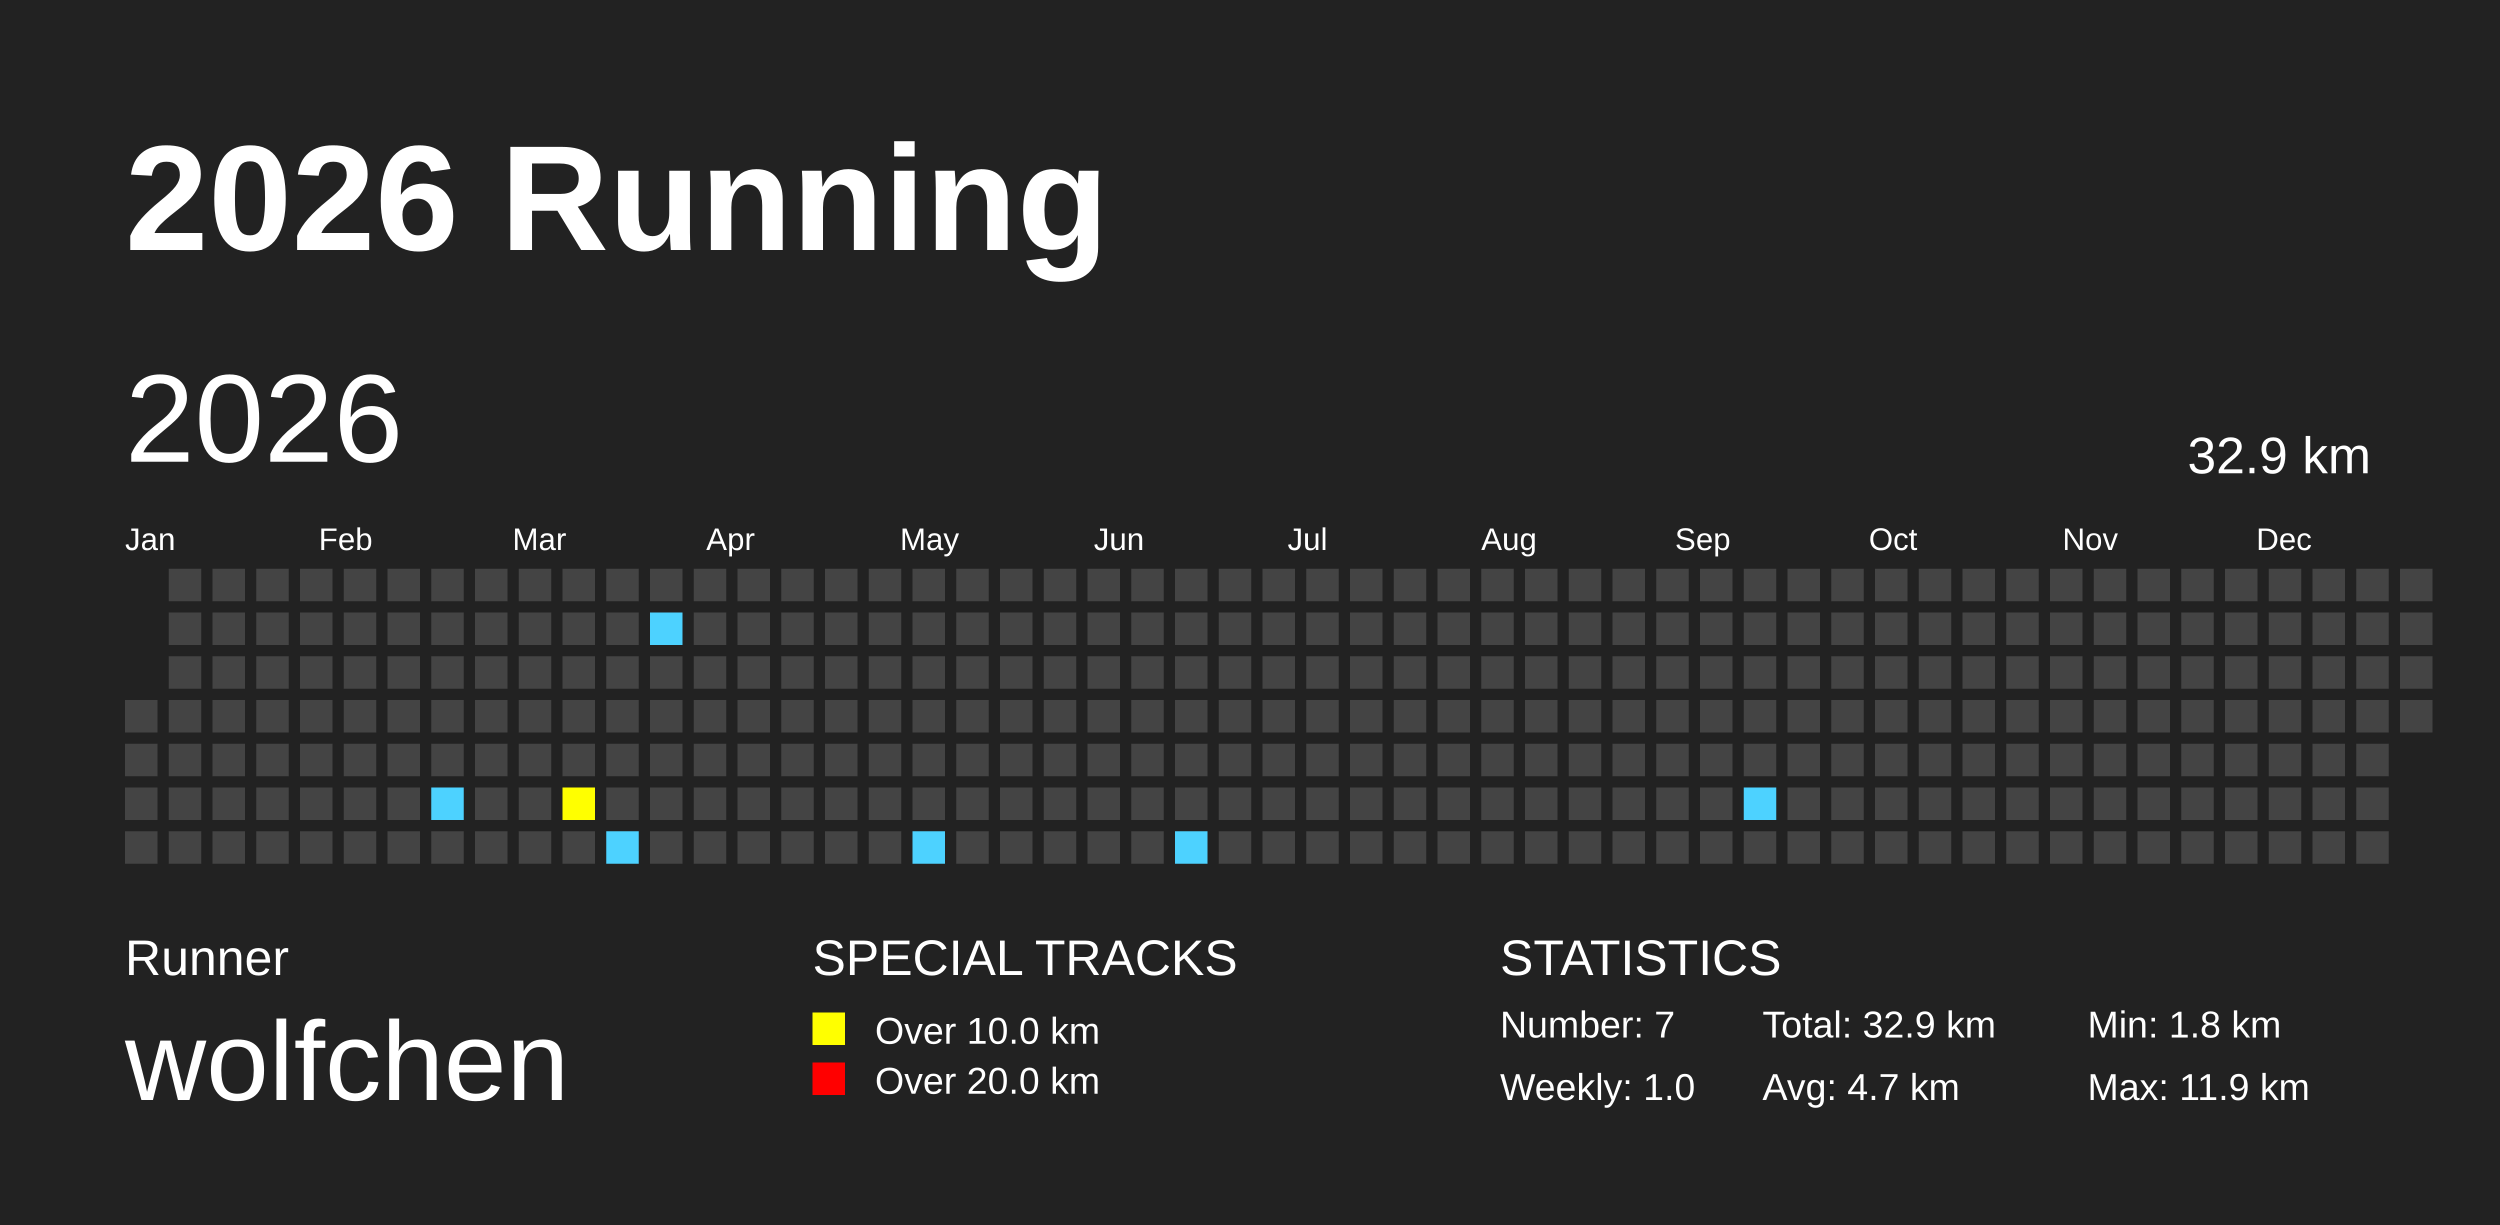
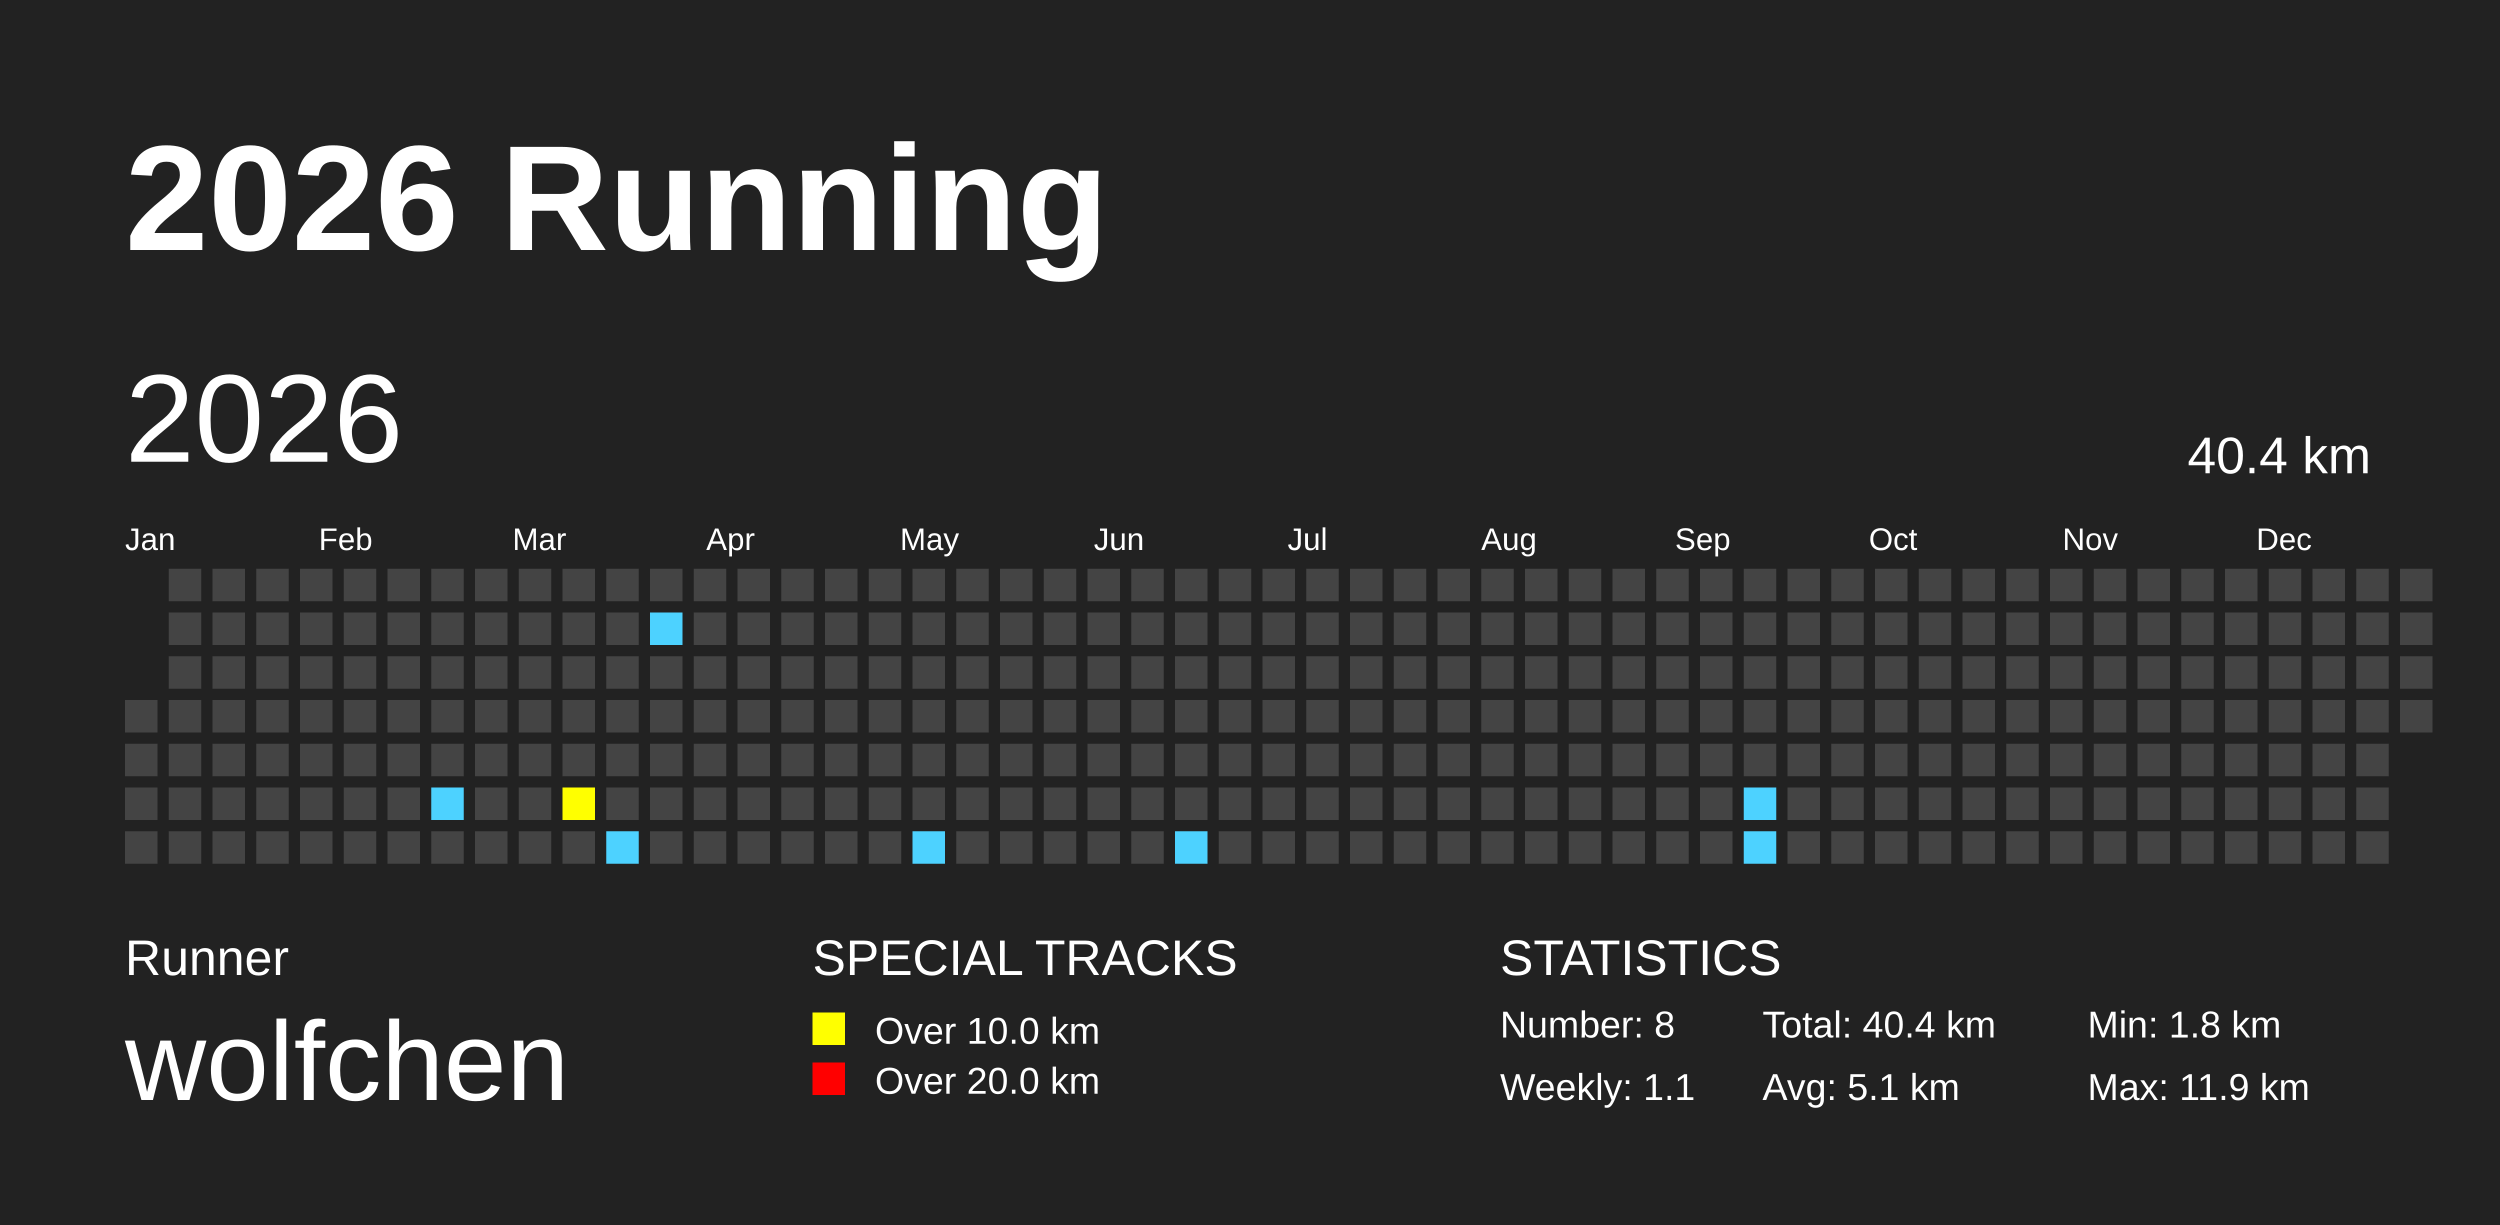
<svg xmlns="http://www.w3.org/2000/svg" baseProfile="full" height="98mm" version="1.1" viewBox="0,0,200,98" width="200mm">
  <defs />
  <rect fill="#222222" height="98" width="200" x="0" y="0" />
  <text fill="#FFFFFF" style="font-size:12px; font-family:Arial; font-weight:bold;" x="10" y="20">2026 Running</text>
  <text fill="#FFFFFF" style="font-size:4px; font-family:Arial" x="10" y="78">Runner</text>
  <text fill="#FFFFFF" style="font-size:9px; font-family:Arial" x="10" y="88">wolfchen</text>
  <text fill="#FFFFFF" style="font-size:4px; font-family:Arial" x="65" y="78">SPECIAL TRACKS</text>
  <rect fill="yellow" height="2.6" width="2.6" x="65" y="81" />
  <text fill="#FFFFFF" style="font-size:3px; font-family:Arial" x="70" y="83.5">Over 10.0 km</text>
  <rect fill="red" height="2.6" width="2.6" x="65" y="85" />
  <text fill="#FFFFFF" style="font-size:3px; font-family:Arial" x="70" y="87.5">Over 20.0 km</text>
  <text fill="#FFFFFF" style="font-size:4px; font-family:Arial" x="120" y="78">STATISTICS</text>
-   <text fill="#FFFFFF" style="font-size:3px; font-family:Arial" x="120" y="83">Number: 7</text>
-   <text fill="#FFFFFF" style="font-size:3px; font-family:Arial" x="120" y="88">Weekly: 1.0</text>
-   <text fill="#FFFFFF" style="font-size:3px; font-family:Arial" x="141" y="83">Total: 32.9 km</text>
-   <text fill="#FFFFFF" style="font-size:3px; font-family:Arial" x="141" y="88">Avg: 4.7 km</text>
+   <text fill="#FFFFFF" style="font-size:3px; font-family:Arial" x="120" y="83">Number: 8</text>
+   <text fill="#FFFFFF" style="font-size:3px; font-family:Arial" x="120" y="88">Weekly: 1.1</text>
+   <text fill="#FFFFFF" style="font-size:3px; font-family:Arial" x="141" y="83">Total: 40.4 km</text>
+   <text fill="#FFFFFF" style="font-size:3px; font-family:Arial" x="141" y="88">Avg: 5.1 km</text>
  <text fill="#FFFFFF" style="font-size:3px; font-family:Arial" x="167" y="83">Min: 1.8 km</text>
  <text fill="#FFFFFF" style="font-size:3px; font-family:Arial" x="167" y="88">Max: 11.9 km</text>
  <text dominant-baseline="hanging" fill="#FFFFFF" style="font-size:10.0px; font-family:Arial;" x="10" y="30">2026</text>
-   <text dominant-baseline="hanging" fill="#FFFFFF" style="font-size:4.125px; font-family:Arial;" x="175" y="35">32.9 km</text>
+   <text dominant-baseline="hanging" fill="#FFFFFF" style="font-size:4.125px; font-family:Arial;" x="175" y="35">40.4 km</text>
  <text fill="#FFFFFF" style="font-size:2.5px; font-family:Arial" x="10.0" y="44">Jan</text>
  <text fill="#FFFFFF" style="font-size:2.5px; font-family:Arial" x="25.5" y="44">Feb</text>
  <text fill="#FFFFFF" style="font-size:2.5px; font-family:Arial" x="41.0" y="44">Mar</text>
  <text fill="#FFFFFF" style="font-size:2.5px; font-family:Arial" x="56.5" y="44">Apr</text>
  <text fill="#FFFFFF" style="font-size:2.5px; font-family:Arial" x="72.0" y="44">May</text>
  <text fill="#FFFFFF" style="font-size:2.5px; font-family:Arial" x="87.5" y="44">Jun</text>
  <text fill="#FFFFFF" style="font-size:2.5px; font-family:Arial" x="103.0" y="44">Jul</text>
  <text fill="#FFFFFF" style="font-size:2.5px; font-family:Arial" x="118.5" y="44">Aug</text>
  <text fill="#FFFFFF" style="font-size:2.5px; font-family:Arial" x="134.0" y="44">Sep</text>
  <text fill="#FFFFFF" style="font-size:2.5px; font-family:Arial" x="149.5" y="44">Oct</text>
  <text fill="#FFFFFF" style="font-size:2.5px; font-family:Arial" x="165.0" y="44">Nov</text>
  <text fill="#FFFFFF" style="font-size:2.5px; font-family:Arial" x="180.5" y="44">Dec</text>
  <rect fill="#444444" height="2.6" width="2.6" x="10.0" y="56.0" />
  <rect fill="#444444" height="2.6" width="2.6" x="10.0" y="59.5" />
  <rect fill="#444444" height="2.6" width="2.6" x="10.0" y="63.0" />
  <rect fill="#444444" height="2.6" width="2.6" x="10.0" y="66.5" />
  <rect fill="#444444" height="2.6" width="2.6" x="13.5" y="45.5" />
  <rect fill="#444444" height="2.6" width="2.6" x="13.5" y="49.0" />
  <rect fill="#444444" height="2.6" width="2.6" x="13.5" y="52.5" />
  <rect fill="#444444" height="2.6" width="2.6" x="13.5" y="56.0" />
  <rect fill="#444444" height="2.6" width="2.6" x="13.5" y="59.5" />
  <rect fill="#444444" height="2.6" width="2.6" x="13.5" y="63.0" />
  <rect fill="#444444" height="2.6" width="2.6" x="13.5" y="66.5" />
  <rect fill="#444444" height="2.6" width="2.6" x="17.0" y="45.5" />
  <rect fill="#444444" height="2.6" width="2.6" x="17.0" y="49.0" />
  <rect fill="#444444" height="2.6" width="2.6" x="17.0" y="52.5" />
  <rect fill="#444444" height="2.6" width="2.6" x="17.0" y="56.0" />
  <rect fill="#444444" height="2.6" width="2.6" x="17.0" y="59.5" />
  <rect fill="#444444" height="2.6" width="2.6" x="17.0" y="63.0" />
  <rect fill="#444444" height="2.6" width="2.6" x="17.0" y="66.5" />
  <rect fill="#444444" height="2.6" width="2.6" x="20.5" y="45.5" />
  <rect fill="#444444" height="2.6" width="2.6" x="20.5" y="49.0" />
  <rect fill="#444444" height="2.6" width="2.6" x="20.5" y="52.5" />
  <rect fill="#444444" height="2.6" width="2.6" x="20.5" y="56.0" />
  <rect fill="#444444" height="2.6" width="2.6" x="20.5" y="59.5" />
  <rect fill="#444444" height="2.6" width="2.6" x="20.5" y="63.0" />
  <rect fill="#444444" height="2.6" width="2.6" x="20.5" y="66.5" />
  <rect fill="#444444" height="2.6" width="2.6" x="24.0" y="45.5" />
  <rect fill="#444444" height="2.6" width="2.6" x="24.0" y="49.0" />
  <rect fill="#444444" height="2.6" width="2.6" x="24.0" y="52.5" />
  <rect fill="#444444" height="2.6" width="2.6" x="24.0" y="56.0" />
  <rect fill="#444444" height="2.6" width="2.6" x="24.0" y="59.5" />
  <rect fill="#444444" height="2.6" width="2.6" x="24.0" y="63.0" />
  <rect fill="#444444" height="2.6" width="2.6" x="24.0" y="66.5" />
  <rect fill="#444444" height="2.6" width="2.6" x="27.5" y="45.5" />
  <rect fill="#444444" height="2.6" width="2.6" x="27.5" y="49.0" />
  <rect fill="#444444" height="2.6" width="2.6" x="27.5" y="52.5" />
  <rect fill="#444444" height="2.6" width="2.6" x="27.5" y="56.0" />
  <rect fill="#444444" height="2.6" width="2.6" x="27.5" y="59.5" />
  <rect fill="#444444" height="2.6" width="2.6" x="27.5" y="63.0" />
  <rect fill="#444444" height="2.6" width="2.6" x="27.5" y="66.5" />
  <rect fill="#444444" height="2.6" width="2.6" x="31.0" y="45.5" />
  <rect fill="#444444" height="2.6" width="2.6" x="31.0" y="49.0" />
  <rect fill="#444444" height="2.6" width="2.6" x="31.0" y="52.5" />
  <rect fill="#444444" height="2.6" width="2.6" x="31.0" y="56.0" />
  <rect fill="#444444" height="2.6" width="2.6" x="31.0" y="59.5" />
  <rect fill="#444444" height="2.6" width="2.6" x="31.0" y="63.0" />
  <rect fill="#444444" height="2.6" width="2.6" x="31.0" y="66.5" />
  <rect fill="#444444" height="2.6" width="2.6" x="34.5" y="45.5" />
  <rect fill="#444444" height="2.6" width="2.6" x="34.5" y="49.0" />
  <rect fill="#444444" height="2.6" width="2.6" x="34.5" y="52.5" />
  <rect fill="#444444" height="2.6" width="2.6" x="34.5" y="56.0" />
  <rect fill="#444444" height="2.6" width="2.6" x="34.5" y="59.5" />
  <rect fill="#4DD2FF" height="2.6" width="2.6" x="34.5" y="63.0" />
  <rect fill="#444444" height="2.6" width="2.6" x="34.5" y="66.5" />
  <rect fill="#444444" height="2.6" width="2.6" x="38.0" y="45.5" />
  <rect fill="#444444" height="2.6" width="2.6" x="38.0" y="49.0" />
  <rect fill="#444444" height="2.6" width="2.6" x="38.0" y="52.5" />
  <rect fill="#444444" height="2.6" width="2.6" x="38.0" y="56.0" />
  <rect fill="#444444" height="2.6" width="2.6" x="38.0" y="59.5" />
  <rect fill="#444444" height="2.6" width="2.6" x="38.0" y="63.0" />
  <rect fill="#444444" height="2.6" width="2.6" x="38.0" y="66.5" />
  <rect fill="#444444" height="2.6" width="2.6" x="41.5" y="45.5" />
  <rect fill="#444444" height="2.6" width="2.6" x="41.5" y="49.0" />
  <rect fill="#444444" height="2.6" width="2.6" x="41.5" y="52.5" />
  <rect fill="#444444" height="2.6" width="2.6" x="41.5" y="56.0" />
  <rect fill="#444444" height="2.6" width="2.6" x="41.5" y="59.5" />
  <rect fill="#444444" height="2.6" width="2.6" x="41.5" y="63.0" />
  <rect fill="#444444" height="2.6" width="2.6" x="41.5" y="66.5" />
  <rect fill="#444444" height="2.6" width="2.6" x="45.0" y="45.5" />
  <rect fill="#444444" height="2.6" width="2.6" x="45.0" y="49.0" />
  <rect fill="#444444" height="2.6" width="2.6" x="45.0" y="52.5" />
  <rect fill="#444444" height="2.6" width="2.6" x="45.0" y="56.0" />
  <rect fill="#444444" height="2.6" width="2.6" x="45.0" y="59.5" />
  <rect fill="yellow" height="2.6" width="2.6" x="45.0" y="63.0" />
  <rect fill="#444444" height="2.6" width="2.6" x="45.0" y="66.5" />
  <rect fill="#444444" height="2.6" width="2.6" x="48.5" y="45.5" />
  <rect fill="#444444" height="2.6" width="2.6" x="48.5" y="49.0" />
  <rect fill="#444444" height="2.6" width="2.6" x="48.5" y="52.5" />
  <rect fill="#444444" height="2.6" width="2.6" x="48.5" y="56.0" />
  <rect fill="#444444" height="2.6" width="2.6" x="48.5" y="59.5" />
  <rect fill="#444444" height="2.6" width="2.6" x="48.5" y="63.0" />
  <rect fill="#4DD2FF" height="2.6" width="2.6" x="48.5" y="66.5" />
  <rect fill="#444444" height="2.6" width="2.6" x="52.0" y="45.5" />
  <rect fill="#4DD2FF" height="2.6" width="2.6" x="52.0" y="49.0" />
  <rect fill="#444444" height="2.6" width="2.6" x="52.0" y="52.5" />
  <rect fill="#444444" height="2.6" width="2.6" x="52.0" y="56.0" />
  <rect fill="#444444" height="2.6" width="2.6" x="52.0" y="59.5" />
  <rect fill="#444444" height="2.6" width="2.6" x="52.0" y="63.0" />
  <rect fill="#444444" height="2.6" width="2.6" x="52.0" y="66.5" />
  <rect fill="#444444" height="2.6" width="2.6" x="55.5" y="45.5" />
  <rect fill="#444444" height="2.6" width="2.6" x="55.5" y="49.0" />
  <rect fill="#444444" height="2.6" width="2.6" x="55.5" y="52.5" />
  <rect fill="#444444" height="2.6" width="2.6" x="55.5" y="56.0" />
  <rect fill="#444444" height="2.6" width="2.6" x="55.5" y="59.5" />
  <rect fill="#444444" height="2.6" width="2.6" x="55.5" y="63.0" />
  <rect fill="#444444" height="2.6" width="2.6" x="55.5" y="66.5" />
  <rect fill="#444444" height="2.6" width="2.6" x="59.0" y="45.5" />
  <rect fill="#444444" height="2.6" width="2.6" x="59.0" y="49.0" />
  <rect fill="#444444" height="2.6" width="2.6" x="59.0" y="52.5" />
  <rect fill="#444444" height="2.6" width="2.6" x="59.0" y="56.0" />
  <rect fill="#444444" height="2.6" width="2.6" x="59.0" y="59.5" />
  <rect fill="#444444" height="2.6" width="2.6" x="59.0" y="63.0" />
  <rect fill="#444444" height="2.6" width="2.6" x="59.0" y="66.5" />
  <rect fill="#444444" height="2.6" width="2.6" x="62.5" y="45.5" />
  <rect fill="#444444" height="2.6" width="2.6" x="62.5" y="49.0" />
  <rect fill="#444444" height="2.6" width="2.6" x="62.5" y="52.5" />
  <rect fill="#444444" height="2.6" width="2.6" x="62.5" y="56.0" />
  <rect fill="#444444" height="2.6" width="2.6" x="62.5" y="59.5" />
  <rect fill="#444444" height="2.6" width="2.6" x="62.5" y="63.0" />
  <rect fill="#444444" height="2.6" width="2.6" x="62.5" y="66.5" />
  <rect fill="#444444" height="2.6" width="2.6" x="66.0" y="45.5" />
  <rect fill="#444444" height="2.6" width="2.6" x="66.0" y="49.0" />
  <rect fill="#444444" height="2.6" width="2.6" x="66.0" y="52.5" />
  <rect fill="#444444" height="2.6" width="2.6" x="66.0" y="56.0" />
  <rect fill="#444444" height="2.6" width="2.6" x="66.0" y="59.5" />
  <rect fill="#444444" height="2.6" width="2.6" x="66.0" y="63.0" />
  <rect fill="#444444" height="2.6" width="2.6" x="66.0" y="66.5" />
  <rect fill="#444444" height="2.6" width="2.6" x="69.5" y="45.5" />
  <rect fill="#444444" height="2.6" width="2.6" x="69.5" y="49.0" />
  <rect fill="#444444" height="2.6" width="2.6" x="69.5" y="52.5" />
  <rect fill="#444444" height="2.6" width="2.6" x="69.5" y="56.0" />
  <rect fill="#444444" height="2.6" width="2.6" x="69.5" y="59.5" />
  <rect fill="#444444" height="2.6" width="2.6" x="69.5" y="63.0" />
  <rect fill="#444444" height="2.6" width="2.6" x="69.5" y="66.5" />
  <rect fill="#444444" height="2.6" width="2.6" x="73.0" y="45.5" />
  <rect fill="#444444" height="2.6" width="2.6" x="73.0" y="49.0" />
  <rect fill="#444444" height="2.6" width="2.6" x="73.0" y="52.5" />
  <rect fill="#444444" height="2.6" width="2.6" x="73.0" y="56.0" />
  <rect fill="#444444" height="2.6" width="2.6" x="73.0" y="59.5" />
  <rect fill="#444444" height="2.6" width="2.6" x="73.0" y="63.0" />
  <rect fill="#4DD2FF" height="2.6" width="2.6" x="73.0" y="66.5" />
  <rect fill="#444444" height="2.6" width="2.6" x="76.5" y="45.5" />
  <rect fill="#444444" height="2.6" width="2.6" x="76.5" y="49.0" />
  <rect fill="#444444" height="2.6" width="2.6" x="76.5" y="52.5" />
  <rect fill="#444444" height="2.6" width="2.6" x="76.5" y="56.0" />
  <rect fill="#444444" height="2.6" width="2.6" x="76.5" y="59.5" />
  <rect fill="#444444" height="2.6" width="2.6" x="76.5" y="63.0" />
  <rect fill="#444444" height="2.6" width="2.6" x="76.5" y="66.5" />
  <rect fill="#444444" height="2.6" width="2.6" x="80.0" y="45.5" />
  <rect fill="#444444" height="2.6" width="2.6" x="80.0" y="49.0" />
  <rect fill="#444444" height="2.6" width="2.6" x="80.0" y="52.5" />
  <rect fill="#444444" height="2.6" width="2.6" x="80.0" y="56.0" />
  <rect fill="#444444" height="2.6" width="2.6" x="80.0" y="59.5" />
  <rect fill="#444444" height="2.6" width="2.6" x="80.0" y="63.0" />
  <rect fill="#444444" height="2.6" width="2.6" x="80.0" y="66.5" />
  <rect fill="#444444" height="2.6" width="2.6" x="83.5" y="45.5" />
  <rect fill="#444444" height="2.6" width="2.6" x="83.5" y="49.0" />
  <rect fill="#444444" height="2.6" width="2.6" x="83.5" y="52.5" />
  <rect fill="#444444" height="2.6" width="2.6" x="83.5" y="56.0" />
  <rect fill="#444444" height="2.6" width="2.6" x="83.5" y="59.5" />
  <rect fill="#444444" height="2.6" width="2.6" x="83.5" y="63.0" />
  <rect fill="#444444" height="2.6" width="2.6" x="83.5" y="66.5" />
  <rect fill="#444444" height="2.6" width="2.6" x="87.0" y="45.5" />
  <rect fill="#444444" height="2.6" width="2.6" x="87.0" y="49.0" />
  <rect fill="#444444" height="2.6" width="2.6" x="87.0" y="52.5" />
  <rect fill="#444444" height="2.6" width="2.6" x="87.0" y="56.0" />
  <rect fill="#444444" height="2.6" width="2.6" x="87.0" y="59.5" />
  <rect fill="#444444" height="2.6" width="2.6" x="87.0" y="63.0" />
  <rect fill="#444444" height="2.6" width="2.6" x="87.0" y="66.5" />
  <rect fill="#444444" height="2.6" width="2.6" x="90.5" y="45.5" />
  <rect fill="#444444" height="2.6" width="2.6" x="90.5" y="49.0" />
  <rect fill="#444444" height="2.6" width="2.6" x="90.5" y="52.5" />
  <rect fill="#444444" height="2.6" width="2.6" x="90.5" y="56.0" />
  <rect fill="#444444" height="2.6" width="2.6" x="90.5" y="59.5" />
  <rect fill="#444444" height="2.6" width="2.6" x="90.5" y="63.0" />
  <rect fill="#444444" height="2.6" width="2.6" x="90.5" y="66.5" />
  <rect fill="#444444" height="2.6" width="2.6" x="94.0" y="45.5" />
  <rect fill="#444444" height="2.6" width="2.6" x="94.0" y="49.0" />
  <rect fill="#444444" height="2.6" width="2.6" x="94.0" y="52.5" />
  <rect fill="#444444" height="2.6" width="2.6" x="94.0" y="56.0" />
  <rect fill="#444444" height="2.6" width="2.6" x="94.0" y="59.5" />
  <rect fill="#444444" height="2.6" width="2.6" x="94.0" y="63.0" />
  <rect fill="#4DD2FF" height="2.6" width="2.6" x="94.0" y="66.5" />
  <rect fill="#444444" height="2.6" width="2.6" x="97.5" y="45.5" />
  <rect fill="#444444" height="2.6" width="2.6" x="97.5" y="49.0" />
  <rect fill="#444444" height="2.6" width="2.6" x="97.5" y="52.5" />
  <rect fill="#444444" height="2.6" width="2.6" x="97.5" y="56.0" />
  <rect fill="#444444" height="2.6" width="2.6" x="97.5" y="59.5" />
  <rect fill="#444444" height="2.6" width="2.6" x="97.5" y="63.0" />
  <rect fill="#444444" height="2.6" width="2.6" x="97.5" y="66.5" />
  <rect fill="#444444" height="2.6" width="2.6" x="101.0" y="45.5" />
  <rect fill="#444444" height="2.6" width="2.6" x="101.0" y="49.0" />
  <rect fill="#444444" height="2.6" width="2.6" x="101.0" y="52.5" />
  <rect fill="#444444" height="2.6" width="2.6" x="101.0" y="56.0" />
  <rect fill="#444444" height="2.6" width="2.6" x="101.0" y="59.5" />
  <rect fill="#444444" height="2.6" width="2.6" x="101.0" y="63.0" />
  <rect fill="#444444" height="2.6" width="2.6" x="101.0" y="66.5" />
  <rect fill="#444444" height="2.6" width="2.6" x="104.5" y="45.5" />
  <rect fill="#444444" height="2.6" width="2.6" x="104.5" y="49.0" />
  <rect fill="#444444" height="2.6" width="2.6" x="104.5" y="52.5" />
  <rect fill="#444444" height="2.6" width="2.6" x="104.5" y="56.0" />
  <rect fill="#444444" height="2.6" width="2.6" x="104.5" y="59.5" />
  <rect fill="#444444" height="2.6" width="2.6" x="104.5" y="63.0" />
  <rect fill="#444444" height="2.6" width="2.6" x="104.5" y="66.5" />
  <rect fill="#444444" height="2.6" width="2.6" x="108.0" y="45.5" />
  <rect fill="#444444" height="2.6" width="2.6" x="108.0" y="49.0" />
  <rect fill="#444444" height="2.6" width="2.6" x="108.0" y="52.5" />
  <rect fill="#444444" height="2.6" width="2.6" x="108.0" y="56.0" />
  <rect fill="#444444" height="2.6" width="2.6" x="108.0" y="59.5" />
  <rect fill="#444444" height="2.6" width="2.6" x="108.0" y="63.0" />
  <rect fill="#444444" height="2.6" width="2.6" x="108.0" y="66.5" />
  <rect fill="#444444" height="2.6" width="2.6" x="111.5" y="45.5" />
  <rect fill="#444444" height="2.6" width="2.6" x="111.5" y="49.0" />
  <rect fill="#444444" height="2.6" width="2.6" x="111.5" y="52.5" />
  <rect fill="#444444" height="2.6" width="2.6" x="111.5" y="56.0" />
  <rect fill="#444444" height="2.6" width="2.6" x="111.5" y="59.5" />
  <rect fill="#444444" height="2.6" width="2.6" x="111.5" y="63.0" />
  <rect fill="#444444" height="2.6" width="2.6" x="111.5" y="66.5" />
  <rect fill="#444444" height="2.6" width="2.6" x="115.0" y="45.5" />
  <rect fill="#444444" height="2.6" width="2.6" x="115.0" y="49.0" />
  <rect fill="#444444" height="2.6" width="2.6" x="115.0" y="52.5" />
  <rect fill="#444444" height="2.6" width="2.6" x="115.0" y="56.0" />
  <rect fill="#444444" height="2.6" width="2.6" x="115.0" y="59.5" />
  <rect fill="#444444" height="2.6" width="2.6" x="115.0" y="63.0" />
  <rect fill="#444444" height="2.6" width="2.6" x="115.0" y="66.5" />
  <rect fill="#444444" height="2.6" width="2.6" x="118.5" y="45.5" />
  <rect fill="#444444" height="2.6" width="2.6" x="118.5" y="49.0" />
  <rect fill="#444444" height="2.6" width="2.6" x="118.5" y="52.5" />
  <rect fill="#444444" height="2.6" width="2.6" x="118.5" y="56.0" />
  <rect fill="#444444" height="2.6" width="2.6" x="118.5" y="59.5" />
  <rect fill="#444444" height="2.6" width="2.6" x="118.5" y="63.0" />
  <rect fill="#444444" height="2.6" width="2.6" x="118.5" y="66.5" />
  <rect fill="#444444" height="2.6" width="2.6" x="122.0" y="45.5" />
  <rect fill="#444444" height="2.6" width="2.6" x="122.0" y="49.0" />
  <rect fill="#444444" height="2.6" width="2.6" x="122.0" y="52.5" />
  <rect fill="#444444" height="2.6" width="2.6" x="122.0" y="56.0" />
  <rect fill="#444444" height="2.6" width="2.6" x="122.0" y="59.5" />
  <rect fill="#444444" height="2.6" width="2.6" x="122.0" y="63.0" />
  <rect fill="#444444" height="2.6" width="2.6" x="122.0" y="66.5" />
  <rect fill="#444444" height="2.6" width="2.6" x="125.5" y="45.5" />
  <rect fill="#444444" height="2.6" width="2.6" x="125.5" y="49.0" />
  <rect fill="#444444" height="2.6" width="2.6" x="125.5" y="52.5" />
  <rect fill="#444444" height="2.6" width="2.6" x="125.5" y="56.0" />
  <rect fill="#444444" height="2.6" width="2.6" x="125.5" y="59.5" />
  <rect fill="#444444" height="2.6" width="2.6" x="125.5" y="63.0" />
  <rect fill="#444444" height="2.6" width="2.6" x="125.5" y="66.5" />
  <rect fill="#444444" height="2.6" width="2.6" x="129.0" y="45.5" />
  <rect fill="#444444" height="2.6" width="2.6" x="129.0" y="49.0" />
  <rect fill="#444444" height="2.6" width="2.6" x="129.0" y="52.5" />
  <rect fill="#444444" height="2.6" width="2.6" x="129.0" y="56.0" />
  <rect fill="#444444" height="2.6" width="2.6" x="129.0" y="59.5" />
  <rect fill="#444444" height="2.6" width="2.6" x="129.0" y="63.0" />
  <rect fill="#444444" height="2.6" width="2.6" x="129.0" y="66.5" />
  <rect fill="#444444" height="2.6" width="2.6" x="132.5" y="45.5" />
  <rect fill="#444444" height="2.6" width="2.6" x="132.5" y="49.0" />
  <rect fill="#444444" height="2.6" width="2.6" x="132.5" y="52.5" />
  <rect fill="#444444" height="2.6" width="2.6" x="132.5" y="56.0" />
  <rect fill="#444444" height="2.6" width="2.6" x="132.5" y="59.5" />
  <rect fill="#444444" height="2.6" width="2.6" x="132.5" y="63.0" />
  <rect fill="#444444" height="2.6" width="2.6" x="132.5" y="66.5" />
  <rect fill="#444444" height="2.6" width="2.6" x="136.0" y="45.5" />
  <rect fill="#444444" height="2.6" width="2.6" x="136.0" y="49.0" />
  <rect fill="#444444" height="2.6" width="2.6" x="136.0" y="52.5" />
  <rect fill="#444444" height="2.6" width="2.6" x="136.0" y="56.0" />
  <rect fill="#444444" height="2.6" width="2.6" x="136.0" y="59.5" />
  <rect fill="#444444" height="2.6" width="2.6" x="136.0" y="63.0" />
  <rect fill="#444444" height="2.6" width="2.6" x="136.0" y="66.5" />
  <rect fill="#444444" height="2.6" width="2.6" x="139.5" y="45.5" />
  <rect fill="#444444" height="2.6" width="2.6" x="139.5" y="49.0" />
  <rect fill="#444444" height="2.6" width="2.6" x="139.5" y="52.5" />
  <rect fill="#444444" height="2.6" width="2.6" x="139.5" y="56.0" />
  <rect fill="#444444" height="2.6" width="2.6" x="139.5" y="59.5" />
  <rect fill="#4DD2FF" height="2.6" width="2.6" x="139.5" y="63.0" />
-   <rect fill="#444444" height="2.6" width="2.6" x="139.5" y="66.5" />
+   <rect fill="#4DD2FF" height="2.6" width="2.6" x="139.5" y="66.5" />
  <rect fill="#444444" height="2.6" width="2.6" x="143.0" y="45.5" />
  <rect fill="#444444" height="2.6" width="2.6" x="143.0" y="49.0" />
  <rect fill="#444444" height="2.6" width="2.6" x="143.0" y="52.5" />
  <rect fill="#444444" height="2.6" width="2.6" x="143.0" y="56.0" />
  <rect fill="#444444" height="2.6" width="2.6" x="143.0" y="59.5" />
  <rect fill="#444444" height="2.6" width="2.6" x="143.0" y="63.0" />
  <rect fill="#444444" height="2.6" width="2.6" x="143.0" y="66.5" />
  <rect fill="#444444" height="2.6" width="2.6" x="146.5" y="45.5" />
  <rect fill="#444444" height="2.6" width="2.6" x="146.5" y="49.0" />
  <rect fill="#444444" height="2.6" width="2.6" x="146.5" y="52.5" />
  <rect fill="#444444" height="2.6" width="2.6" x="146.5" y="56.0" />
  <rect fill="#444444" height="2.6" width="2.6" x="146.5" y="59.5" />
  <rect fill="#444444" height="2.6" width="2.6" x="146.5" y="63.0" />
  <rect fill="#444444" height="2.6" width="2.6" x="146.5" y="66.5" />
  <rect fill="#444444" height="2.6" width="2.6" x="150.0" y="45.5" />
  <rect fill="#444444" height="2.6" width="2.6" x="150.0" y="49.0" />
  <rect fill="#444444" height="2.6" width="2.6" x="150.0" y="52.5" />
  <rect fill="#444444" height="2.6" width="2.6" x="150.0" y="56.0" />
  <rect fill="#444444" height="2.6" width="2.6" x="150.0" y="59.5" />
  <rect fill="#444444" height="2.6" width="2.6" x="150.0" y="63.0" />
  <rect fill="#444444" height="2.6" width="2.6" x="150.0" y="66.5" />
  <rect fill="#444444" height="2.6" width="2.6" x="153.5" y="45.5" />
  <rect fill="#444444" height="2.6" width="2.6" x="153.5" y="49.0" />
  <rect fill="#444444" height="2.6" width="2.6" x="153.5" y="52.5" />
  <rect fill="#444444" height="2.6" width="2.6" x="153.5" y="56.0" />
  <rect fill="#444444" height="2.6" width="2.6" x="153.5" y="59.5" />
  <rect fill="#444444" height="2.6" width="2.6" x="153.5" y="63.0" />
  <rect fill="#444444" height="2.6" width="2.6" x="153.5" y="66.5" />
  <rect fill="#444444" height="2.6" width="2.6" x="157.0" y="45.5" />
  <rect fill="#444444" height="2.6" width="2.6" x="157.0" y="49.0" />
  <rect fill="#444444" height="2.6" width="2.6" x="157.0" y="52.5" />
  <rect fill="#444444" height="2.6" width="2.6" x="157.0" y="56.0" />
  <rect fill="#444444" height="2.6" width="2.6" x="157.0" y="59.5" />
  <rect fill="#444444" height="2.6" width="2.6" x="157.0" y="63.0" />
  <rect fill="#444444" height="2.6" width="2.6" x="157.0" y="66.5" />
  <rect fill="#444444" height="2.6" width="2.6" x="160.5" y="45.5" />
  <rect fill="#444444" height="2.6" width="2.6" x="160.5" y="49.0" />
  <rect fill="#444444" height="2.6" width="2.6" x="160.5" y="52.5" />
  <rect fill="#444444" height="2.6" width="2.6" x="160.5" y="56.0" />
  <rect fill="#444444" height="2.6" width="2.6" x="160.5" y="59.5" />
  <rect fill="#444444" height="2.6" width="2.6" x="160.5" y="63.0" />
  <rect fill="#444444" height="2.6" width="2.6" x="160.5" y="66.5" />
  <rect fill="#444444" height="2.6" width="2.6" x="164.0" y="45.5" />
  <rect fill="#444444" height="2.6" width="2.6" x="164.0" y="49.0" />
  <rect fill="#444444" height="2.6" width="2.6" x="164.0" y="52.5" />
  <rect fill="#444444" height="2.6" width="2.6" x="164.0" y="56.0" />
  <rect fill="#444444" height="2.6" width="2.6" x="164.0" y="59.5" />
  <rect fill="#444444" height="2.6" width="2.6" x="164.0" y="63.0" />
  <rect fill="#444444" height="2.6" width="2.6" x="164.0" y="66.5" />
  <rect fill="#444444" height="2.6" width="2.6" x="167.5" y="45.5" />
  <rect fill="#444444" height="2.6" width="2.6" x="167.5" y="49.0" />
  <rect fill="#444444" height="2.6" width="2.6" x="167.5" y="52.5" />
  <rect fill="#444444" height="2.6" width="2.6" x="167.5" y="56.0" />
  <rect fill="#444444" height="2.6" width="2.6" x="167.5" y="59.5" />
  <rect fill="#444444" height="2.6" width="2.6" x="167.5" y="63.0" />
  <rect fill="#444444" height="2.6" width="2.6" x="167.5" y="66.5" />
  <rect fill="#444444" height="2.6" width="2.6" x="171.0" y="45.5" />
  <rect fill="#444444" height="2.6" width="2.6" x="171.0" y="49.0" />
  <rect fill="#444444" height="2.6" width="2.6" x="171.0" y="52.5" />
  <rect fill="#444444" height="2.6" width="2.6" x="171.0" y="56.0" />
  <rect fill="#444444" height="2.6" width="2.6" x="171.0" y="59.5" />
  <rect fill="#444444" height="2.6" width="2.6" x="171.0" y="63.0" />
  <rect fill="#444444" height="2.6" width="2.6" x="171.0" y="66.5" />
  <rect fill="#444444" height="2.6" width="2.6" x="174.5" y="45.5" />
  <rect fill="#444444" height="2.6" width="2.6" x="174.5" y="49.0" />
  <rect fill="#444444" height="2.6" width="2.6" x="174.5" y="52.5" />
  <rect fill="#444444" height="2.6" width="2.6" x="174.5" y="56.0" />
  <rect fill="#444444" height="2.6" width="2.6" x="174.5" y="59.5" />
  <rect fill="#444444" height="2.6" width="2.6" x="174.5" y="63.0" />
  <rect fill="#444444" height="2.6" width="2.6" x="174.5" y="66.5" />
  <rect fill="#444444" height="2.6" width="2.6" x="178.0" y="45.5" />
  <rect fill="#444444" height="2.6" width="2.6" x="178.0" y="49.0" />
  <rect fill="#444444" height="2.6" width="2.6" x="178.0" y="52.5" />
  <rect fill="#444444" height="2.6" width="2.6" x="178.0" y="56.0" />
  <rect fill="#444444" height="2.6" width="2.6" x="178.0" y="59.5" />
  <rect fill="#444444" height="2.6" width="2.6" x="178.0" y="63.0" />
  <rect fill="#444444" height="2.6" width="2.6" x="178.0" y="66.5" />
  <rect fill="#444444" height="2.6" width="2.6" x="181.5" y="45.5" />
  <rect fill="#444444" height="2.6" width="2.6" x="181.5" y="49.0" />
  <rect fill="#444444" height="2.6" width="2.6" x="181.5" y="52.5" />
  <rect fill="#444444" height="2.6" width="2.6" x="181.5" y="56.0" />
  <rect fill="#444444" height="2.6" width="2.6" x="181.5" y="59.5" />
  <rect fill="#444444" height="2.6" width="2.6" x="181.5" y="63.0" />
  <rect fill="#444444" height="2.6" width="2.6" x="181.5" y="66.5" />
  <rect fill="#444444" height="2.6" width="2.6" x="185.0" y="45.5" />
  <rect fill="#444444" height="2.6" width="2.6" x="185.0" y="49.0" />
  <rect fill="#444444" height="2.6" width="2.6" x="185.0" y="52.5" />
  <rect fill="#444444" height="2.6" width="2.6" x="185.0" y="56.0" />
  <rect fill="#444444" height="2.6" width="2.6" x="185.0" y="59.5" />
  <rect fill="#444444" height="2.6" width="2.6" x="185.0" y="63.0" />
  <rect fill="#444444" height="2.6" width="2.6" x="185.0" y="66.5" />
  <rect fill="#444444" height="2.6" width="2.6" x="188.5" y="45.5" />
  <rect fill="#444444" height="2.6" width="2.6" x="188.5" y="49.0" />
  <rect fill="#444444" height="2.6" width="2.6" x="188.5" y="52.5" />
  <rect fill="#444444" height="2.6" width="2.6" x="188.5" y="56.0" />
  <rect fill="#444444" height="2.6" width="2.6" x="188.5" y="59.5" />
  <rect fill="#444444" height="2.6" width="2.6" x="188.5" y="63.0" />
  <rect fill="#444444" height="2.6" width="2.6" x="188.5" y="66.5" />
  <rect fill="#444444" height="2.6" width="2.6" x="192.0" y="45.5" />
  <rect fill="#444444" height="2.6" width="2.6" x="192.0" y="49.0" />
  <rect fill="#444444" height="2.6" width="2.6" x="192.0" y="52.5" />
  <rect fill="#444444" height="2.6" width="2.6" x="192.0" y="56.0" />
</svg>
